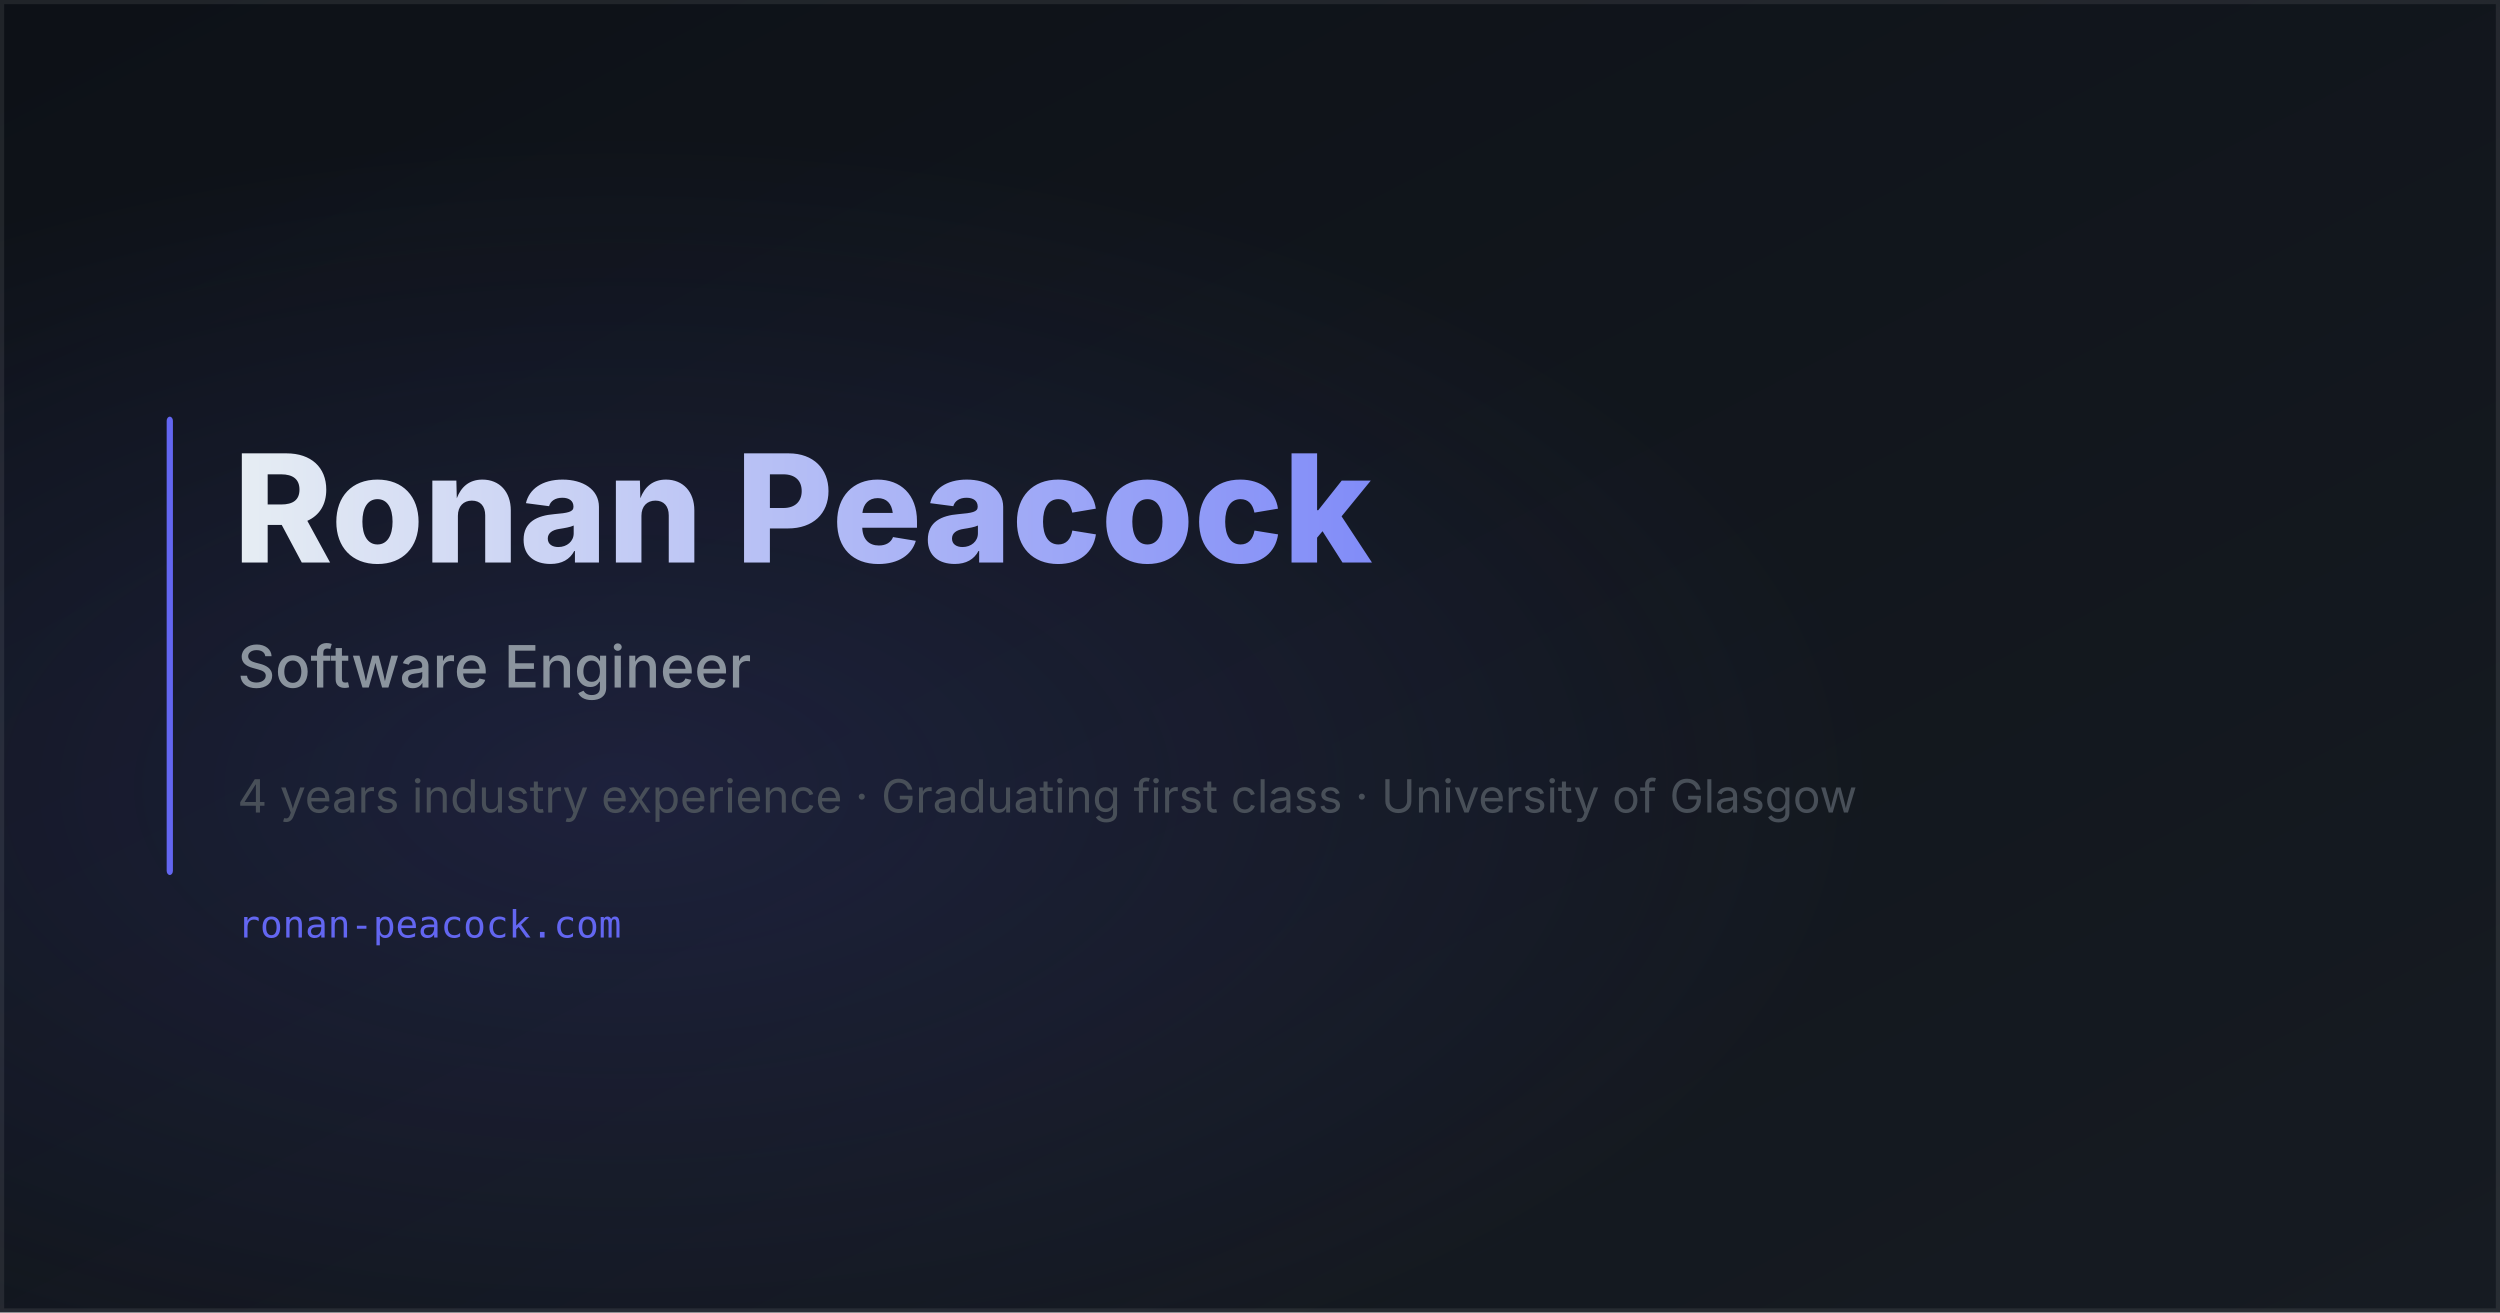
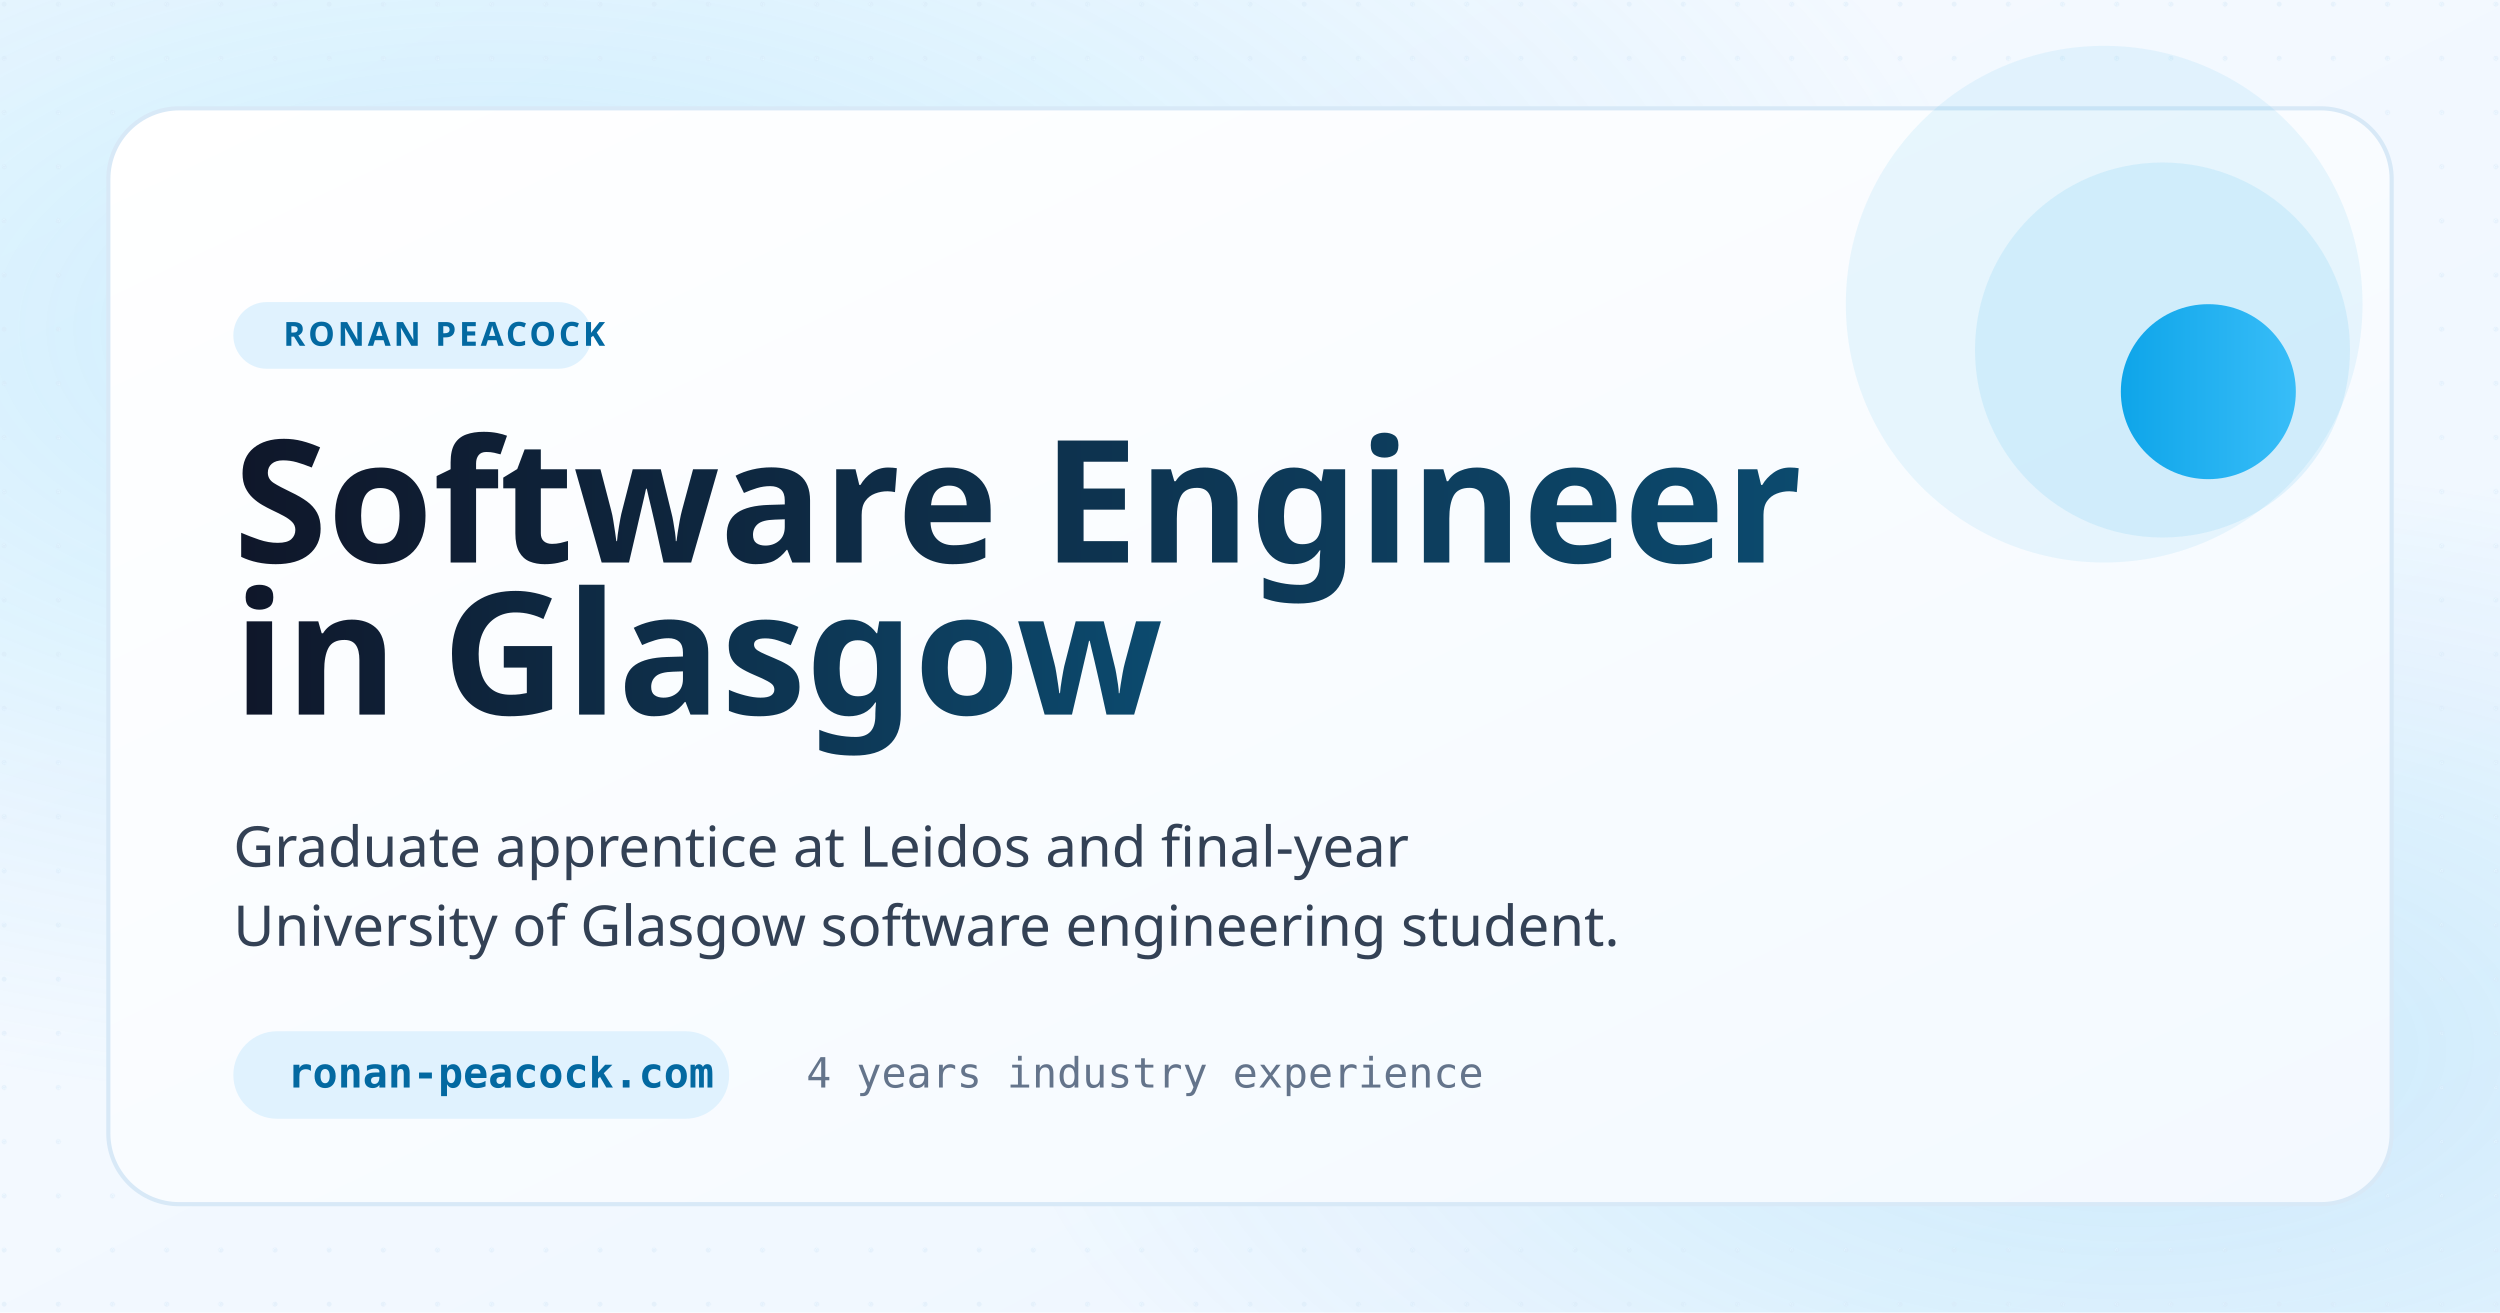
<svg xmlns="http://www.w3.org/2000/svg" width="1200" height="630" viewBox="0 0 1200 630">
  <defs>
    <linearGradient id="bg" x1="0%" y1="0%" x2="100%" y2="100%">
-       <stop offset="0%" style="stop-color:#0d1117" />
-       <stop offset="100%" style="stop-color:#161b22" />
+       <stop offset="0%" style="stop-color:#f8fbff" />
+       <stop offset="100%" style="stop-color:#edf6ff" />
+     </linearGradient>
+     <linearGradient id="panel" x1="0%" y1="0%" x2="100%" y2="100%">
+       <stop offset="0%" style="stop-color:#ffffff" />
+       <stop offset="100%" style="stop-color:#f3f9ff" />
+     </linearGradient>
+     <linearGradient id="accent" x1="0%" y1="0%" x2="100%" y2="0%">
+       <stop offset="0%" style="stop-color:#0ea5e9" />
+       <stop offset="100%" style="stop-color:#38bdf8" />
    </linearGradient>
    <linearGradient id="name-grad" x1="0%" y1="0%" x2="100%" y2="0%">
-       <stop offset="0%" style="stop-color:#e6edf3" />
-       <stop offset="100%" style="stop-color:#818cf8" />
+       <stop offset="0%" style="stop-color:#0f172a" />
+       <stop offset="100%" style="stop-color:#0c4a6e" />
    </linearGradient>
-     <radialGradient id="glow" cx="25%" cy="60%" r="50%">
-       <stop offset="0%" style="stop-color:rgba(99,102,241,0.15)" />
-       <stop offset="100%" style="stop-color:rgba(99,102,241,0)" />
+     <radialGradient id="glowLeft" cx="20%" cy="25%" r="60%">
+       <stop offset="0%" style="stop-color:rgba(56,189,248,0.22)" />
+       <stop offset="100%" style="stop-color:rgba(56,189,248,0)" />
    </radialGradient>
+     <radialGradient id="glowRight" cx="85%" cy="80%" r="45%">
+       <stop offset="0%" style="stop-color:rgba(14,165,233,0.16)" />
+       <stop offset="100%" style="stop-color:rgba(14,165,233,0)" />
+     </radialGradient>
+     <pattern id="dotGrid" width="26" height="26" patternUnits="userSpaceOnUse">
+       <circle cx="2" cy="2" r="1.2" fill="#d7e8f7" />
+     </pattern>
  </defs>
  <rect width="1200" height="630" fill="url(#bg)" />
-   <rect width="1200" height="630" fill="url(#glow)" />
-   <rect x="1" y="1" width="1198" height="628" rx="0" fill="none" stroke="rgba(255,255,255,0.08)" stroke-width="2" />
-   <rect x="80" y="200" width="3" height="220" rx="2" fill="#6366f1" />
-   <text x="112" y="270" font-family="system-ui, -apple-system, sans-serif" font-size="72" font-weight="800" fill="url(#name-grad)">Ronan Peacock</text>
-   <text x="114" y="330" font-family="system-ui, -apple-system, sans-serif" font-size="28" font-weight="500" fill="#8b949e">Software Engineer</text>
-   <text x="114" y="390" font-family="system-ui, -apple-system, sans-serif" font-size="22" fill="#484f58">4 years industry experience · Graduating first class · University of Glasgow</text>
-   <text x="114" y="450" font-family="ui-monospace, monospace" font-size="18" fill="#6366f1">ronan-peacock.com</text>
+   <rect width="1200" height="630" fill="url(#glowLeft)" />
+   <rect width="1200" height="630" fill="url(#glowRight)" />
+   <rect width="1200" height="630" fill="url(#dotGrid)" opacity="0.45" />
+   <rect x="52" y="52" width="1096" height="526" rx="34" fill="url(#panel)" stroke="#d8e9f7" stroke-width="2" />
+   <circle cx="1010" cy="146" r="124" fill="rgba(14,165,233,0.08)" />
+   <circle cx="1038" cy="168" r="90" fill="rgba(14,165,233,0.1)" />
+   <circle cx="1060" cy="188" r="42" fill="url(#accent)" />
+   <rect x="112" y="145" width="172" height="32" rx="16" fill="#e0f2fe" />
+   <text x="136" y="166" font-family="'Plus Jakarta Sans', system-ui, sans-serif" font-size="16" font-weight="700" letter-spacing="1.4" fill="#0369a1">RONAN PEACOCK</text>
+   <text x="112" y="270" font-family="'Plus Jakarta Sans', system-ui, sans-serif" font-size="82" font-weight="800" fill="url(#name-grad)">Software Engineer</text>
+   <text x="112" y="343" font-family="'Plus Jakarta Sans', system-ui, sans-serif" font-size="82" font-weight="800" fill="url(#name-grad)">in Glasgow</text>
+   <text x="112" y="416" font-family="'Plus Jakarta Sans', system-ui, sans-serif" font-size="27" font-weight="500" fill="#334155">Graduate apprentice at Leidos and final-year</text>
+   <text x="112" y="454" font-family="'Plus Jakarta Sans', system-ui, sans-serif" font-size="27" font-weight="500" fill="#334155">University of Glasgow software engineering student.</text>
+   <rect x="112" y="495" width="238" height="42" rx="21" fill="#e0f2fe" />
+   <text x="138" y="522" font-family="ui-monospace, 'JetBrains Mono', monospace" font-size="20" font-weight="600" fill="#0369a1">ronan-peacock.com</text>
+   <text x="387" y="522" font-family="ui-monospace, 'JetBrains Mono', monospace" font-size="20" fill="#64748b">4 years industry experience</text>
</svg>
